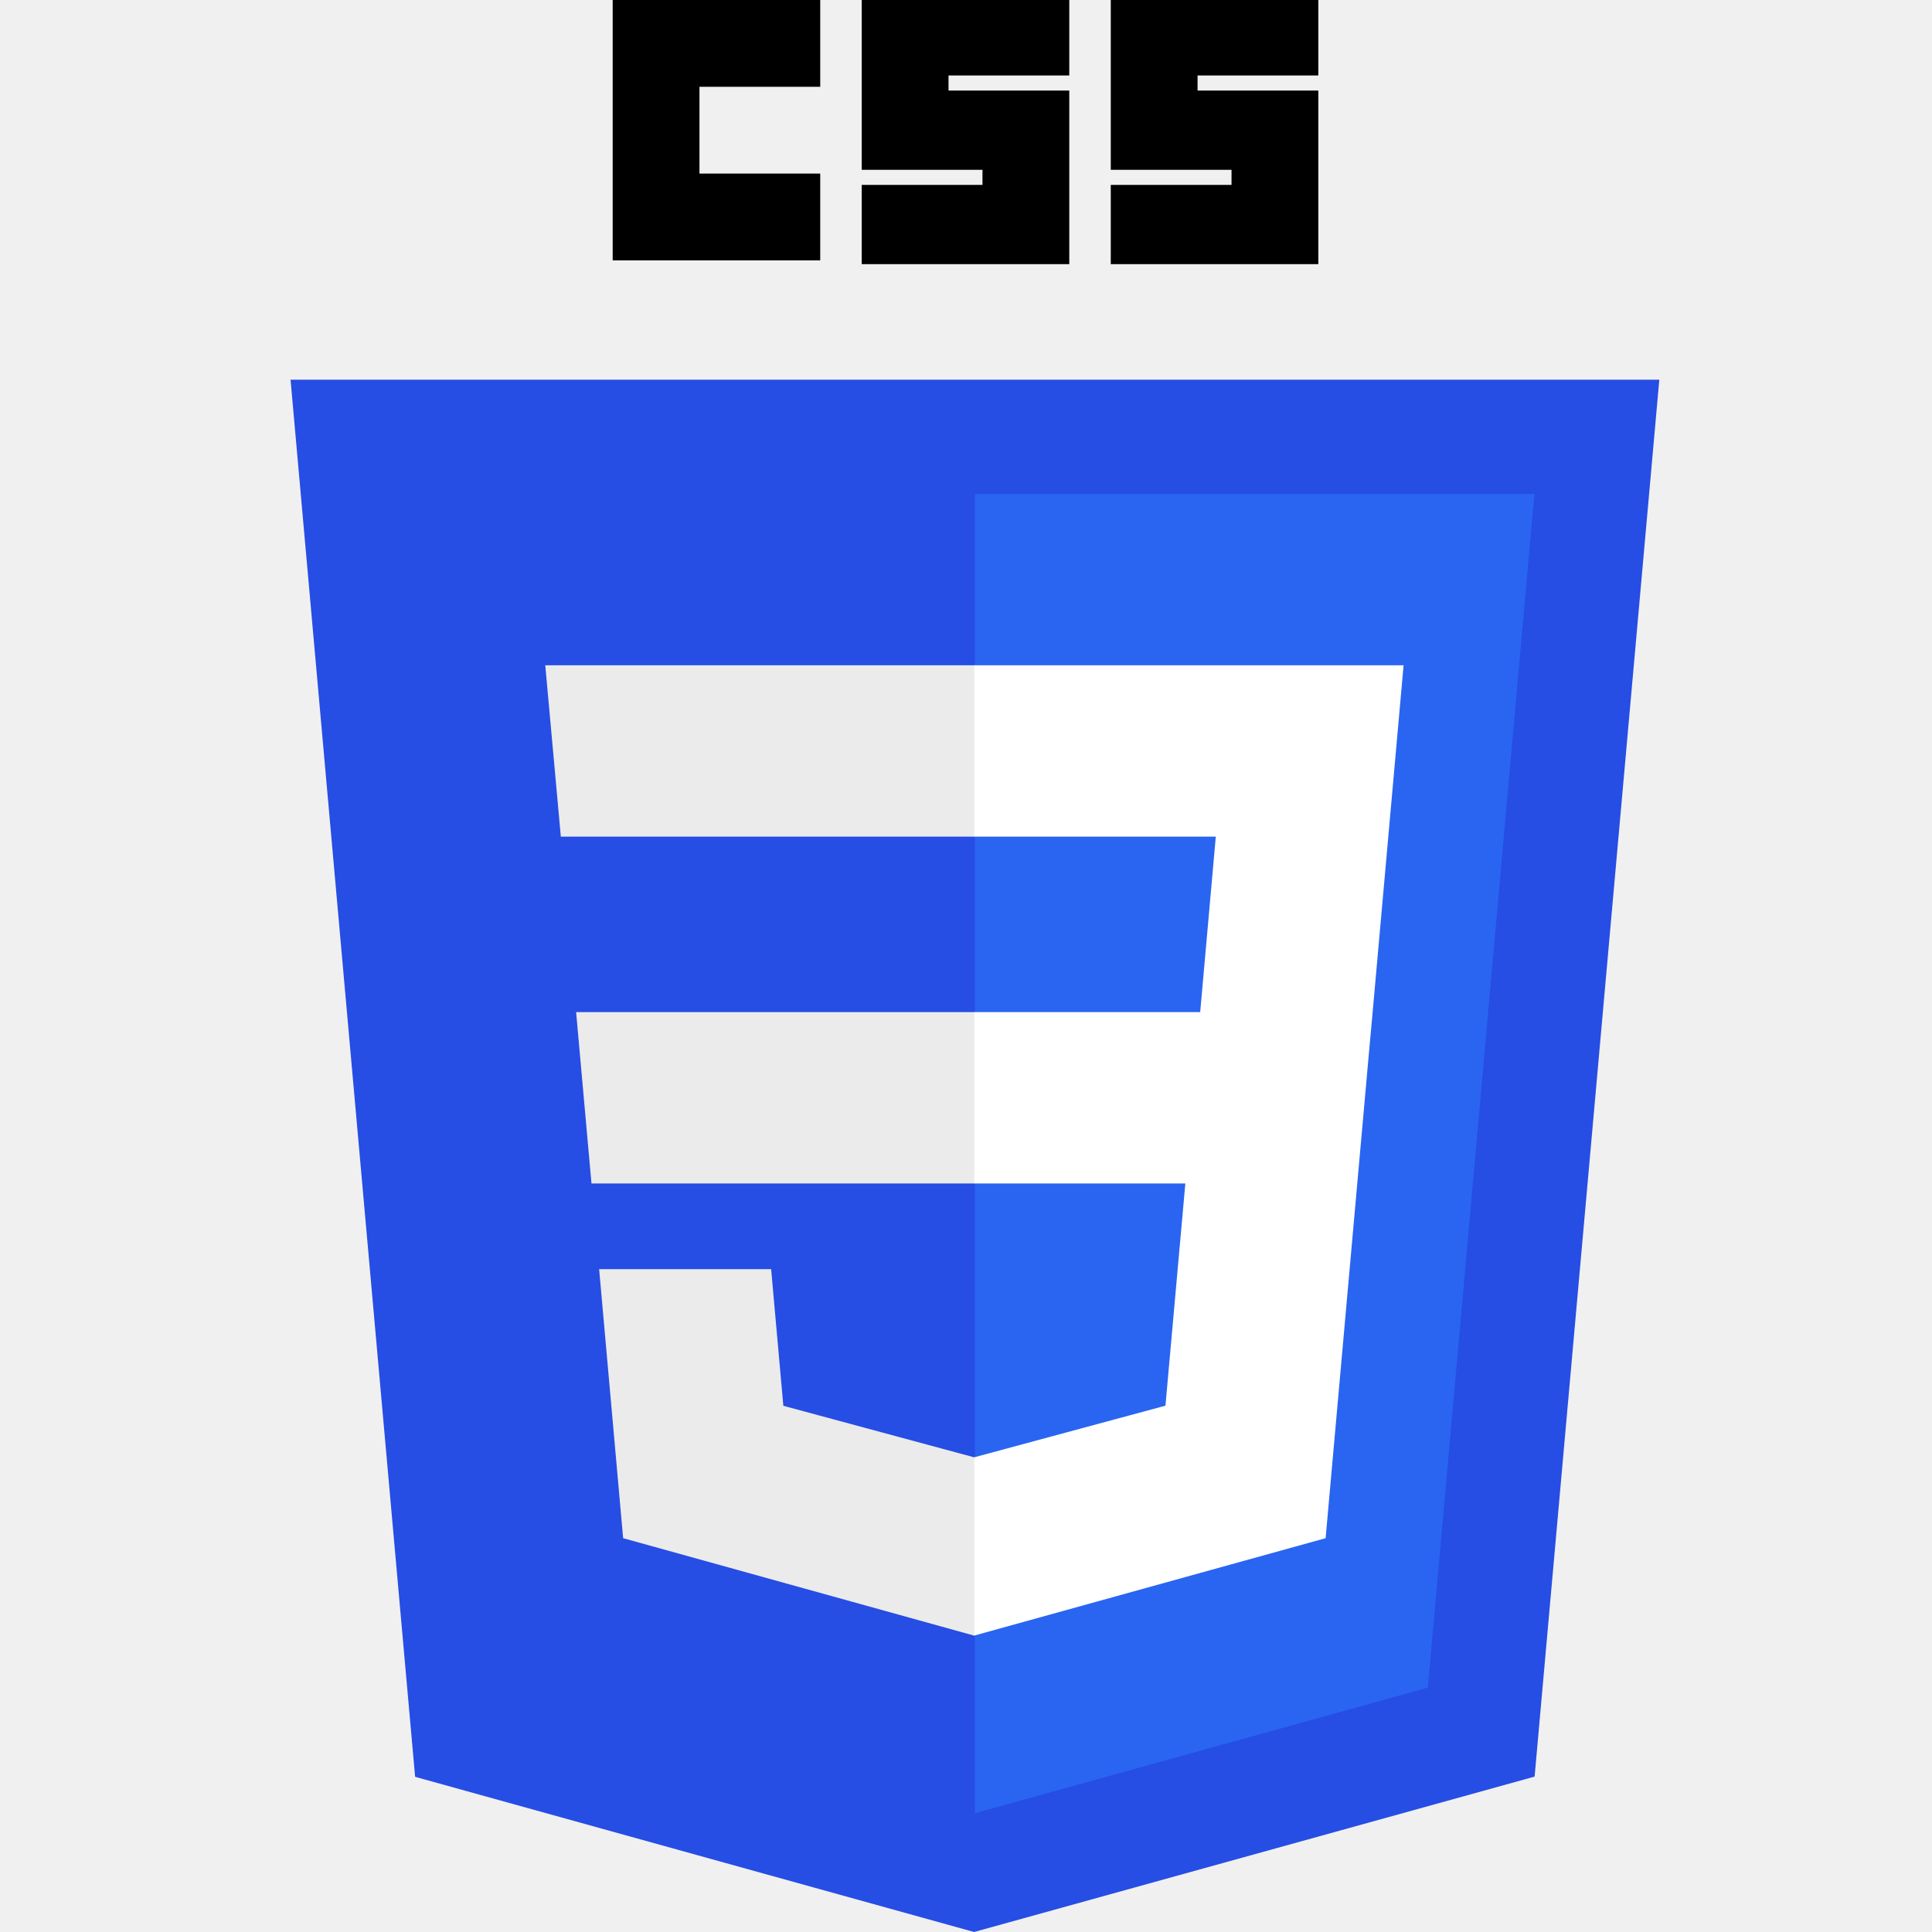
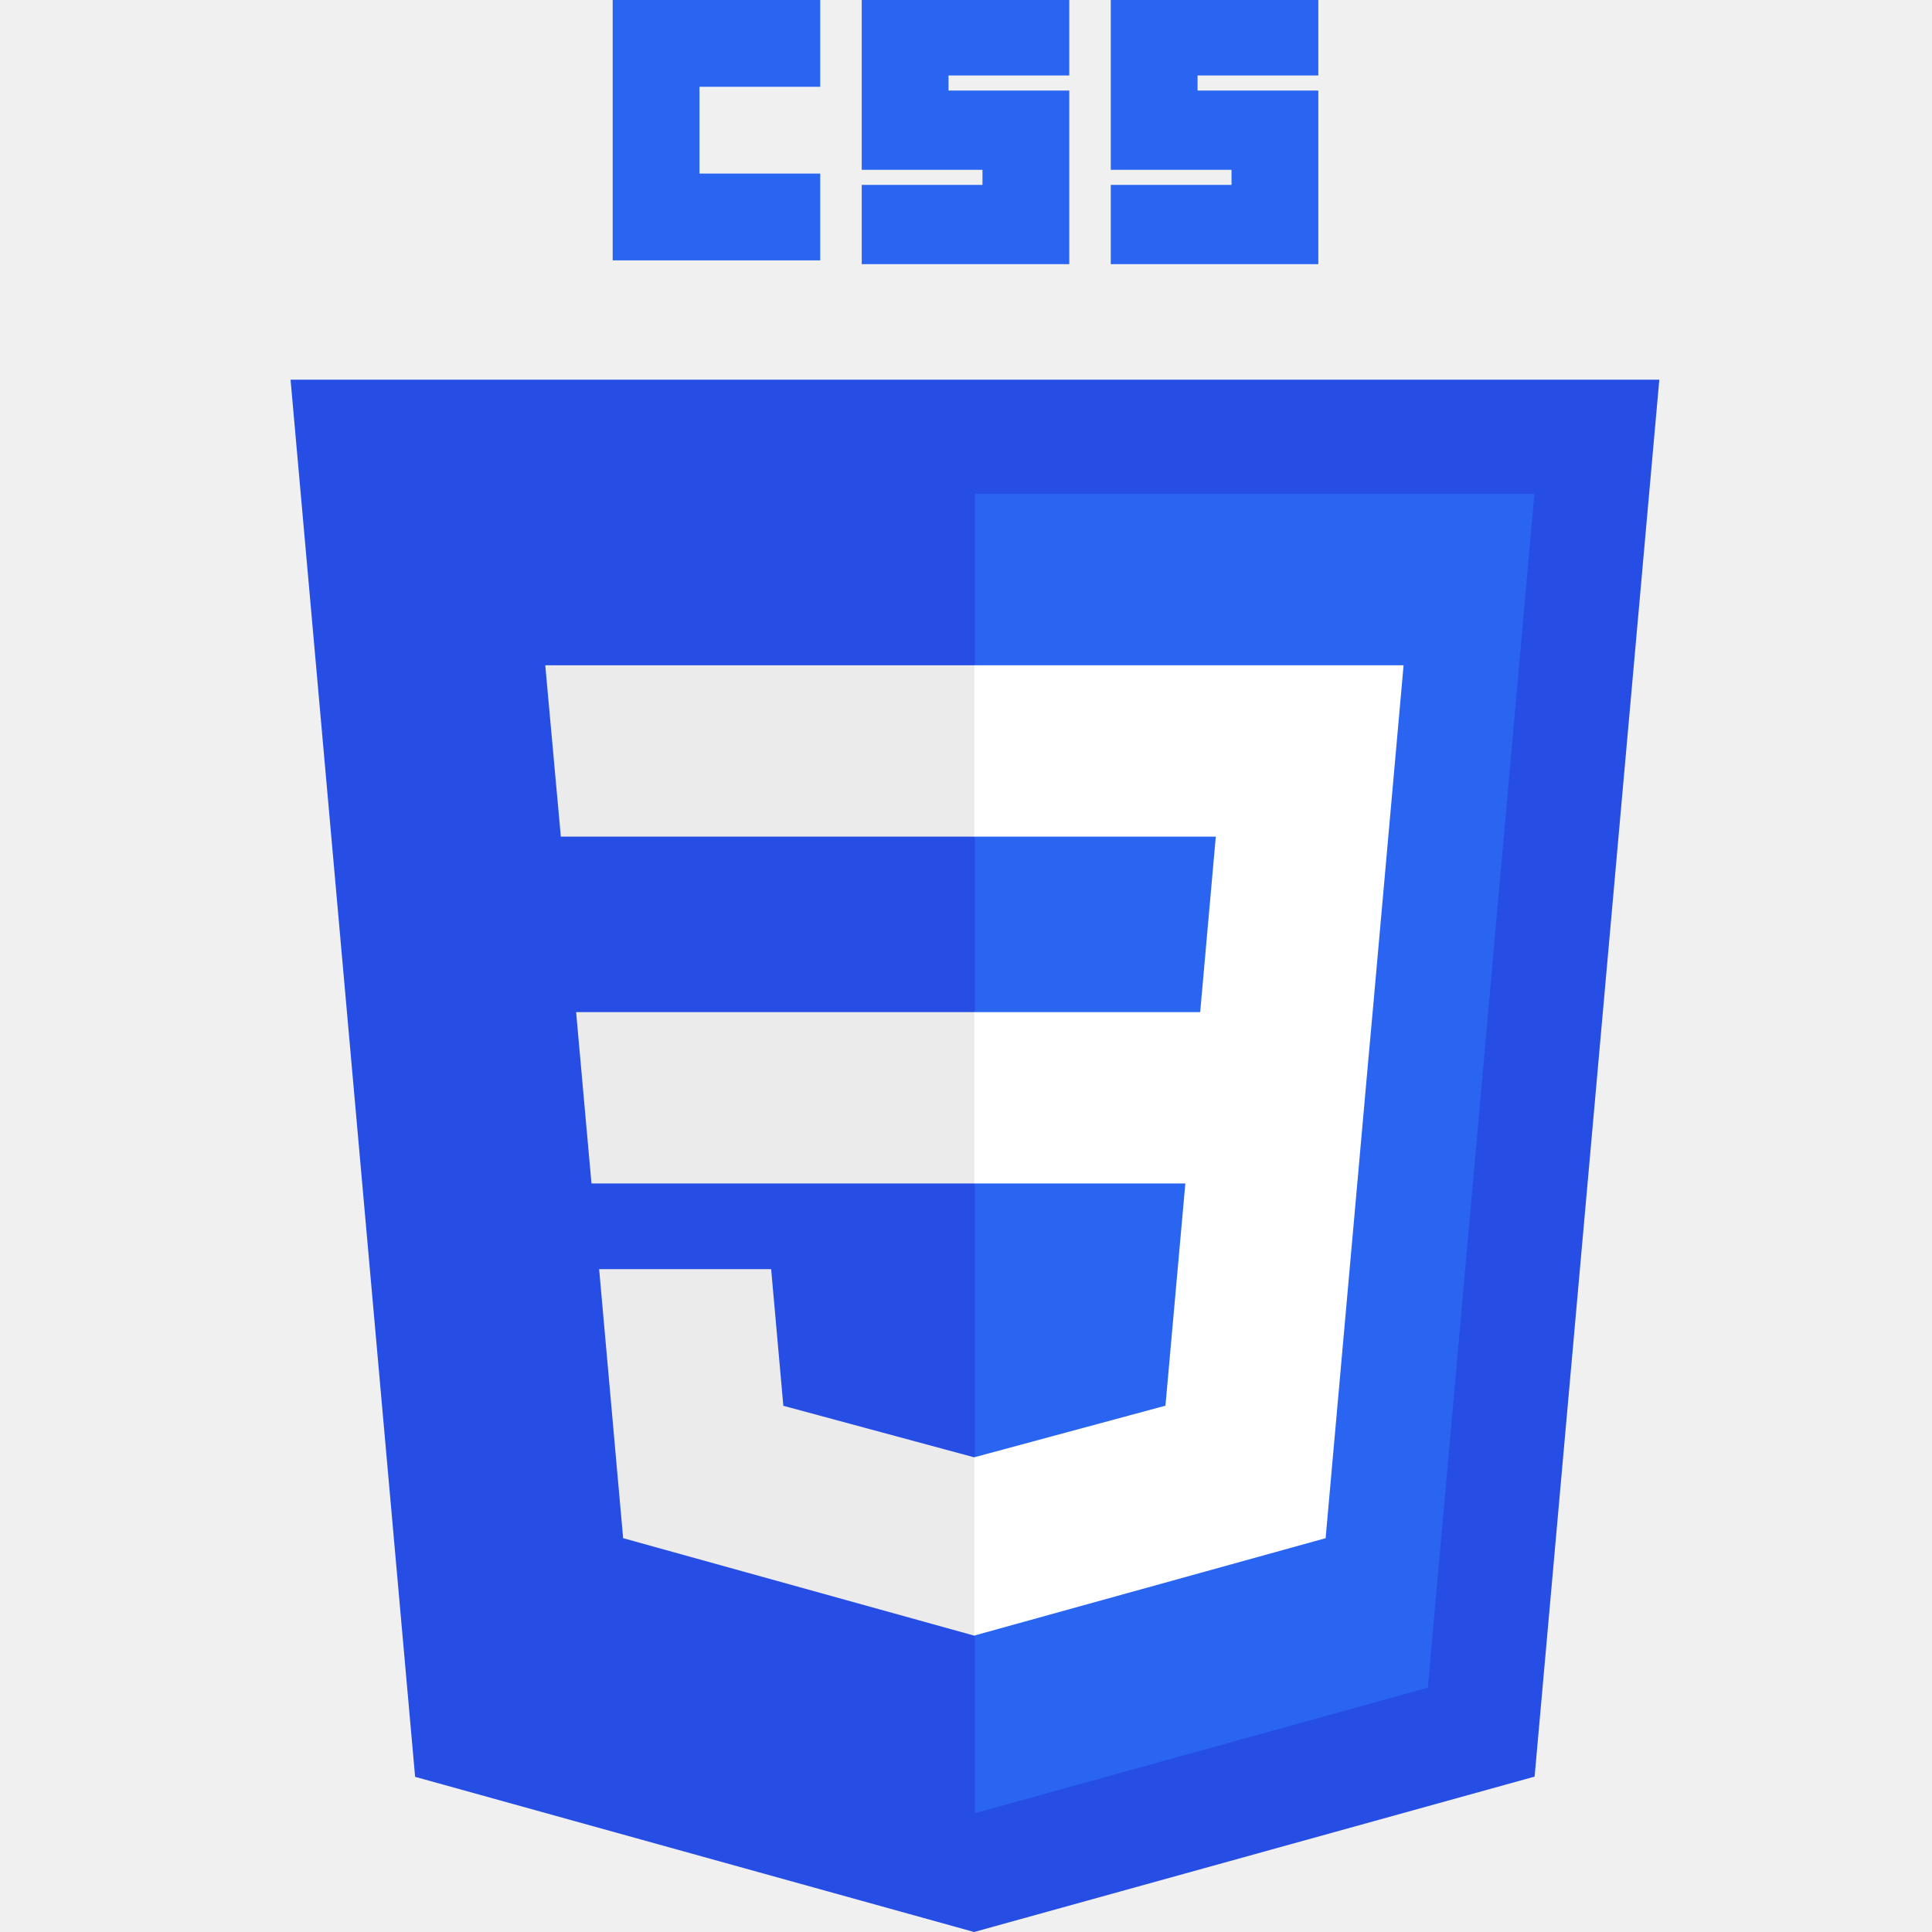
<svg xmlns="http://www.w3.org/2000/svg" width="256" height="256" viewBox="0 0 240 240" id="svg3476" version="1.1">
  <defs id="defs3478" />
  <g id="layer1" transform="translate(-193.633,-548.3622)">
    <g id="g3013" transform="matrix(0.46875,0,0,0.46875,194.7425,548.3622)">
      <polygon id="polygon2989" points="107.644,470.877 74.633,100.62 437.367,100.62 404.321,470.819 255.778,512 " style="fill:#264de4" />
      <polygon id="polygon2991" points="376.03,447.246 404.27,130.894 256,130.894 256,480.523 " style="fill:#2965f1" />
      <polygon id="polygon2993" points="150.31,268.217 154.38,313.627 256,313.627 256,268.217 " style="fill:#ebebeb" />
      <polygon id="polygon2995" points="146.26,221.716 256,221.716 256,176.305 255.843,176.305 142.132,176.305 " style="fill:#ebebeb" />
      <polygon id="polygon2997" points="255.791,433.457 256,433.399 256,386.153 255.801,386.206 205.227,372.55 201.994,336.333 177.419,336.333 156.409,336.333 162.771,407.634 " style="fill:#ebebeb" />
-       <path id="path2999" d="m 160,0 h 55 v 23 h -32 v 23 h 32 v 23 h -55 z" />
-       <path id="path3001" d="m 226,0 h 55 v 20 h -32 v 4 h 32 V 70 H 226 V 49 h 32 v -4 h -32 z" />
-       <path id="path3003" d="m 292,0 h 55 v 20 h -32 v 4 h 32 V 70 H 292 V 49 h 32 v -4 h -32 z" />
+       <path id="path2999" d="m 160,0 h 55 v 23 h -32 v 23 h 32 v 23 h -55 z" fill="#2965f1" />
+       <path id="path3001" d="m 226,0 h 55 v 20 h -32 v 4 h 32 V 70 H 226 V 49 h 32 v -4 h -32 z" fill="#2965f1" />
+       <path id="path3003" d="m 292,0 h 55 v 20 h -32 v 4 h 32 V 70 H 292 V 49 h 32 v -4 h -32 z" fill="#2965f1" />
      <polygon id="polygon3005" points="369.597,176.305 255.843,176.305 255.843,221.716 319.831,221.716 315.699,268.217 255.843,268.217 255.843,313.627 311.761,313.627 306.49,372.521 255.843,386.191 255.843,433.435 348.937,407.634 349.62,399.962 360.291,280.411 361.399,268.217 " style="fill:#ffffff" />
    </g>
  </g>
</svg>
